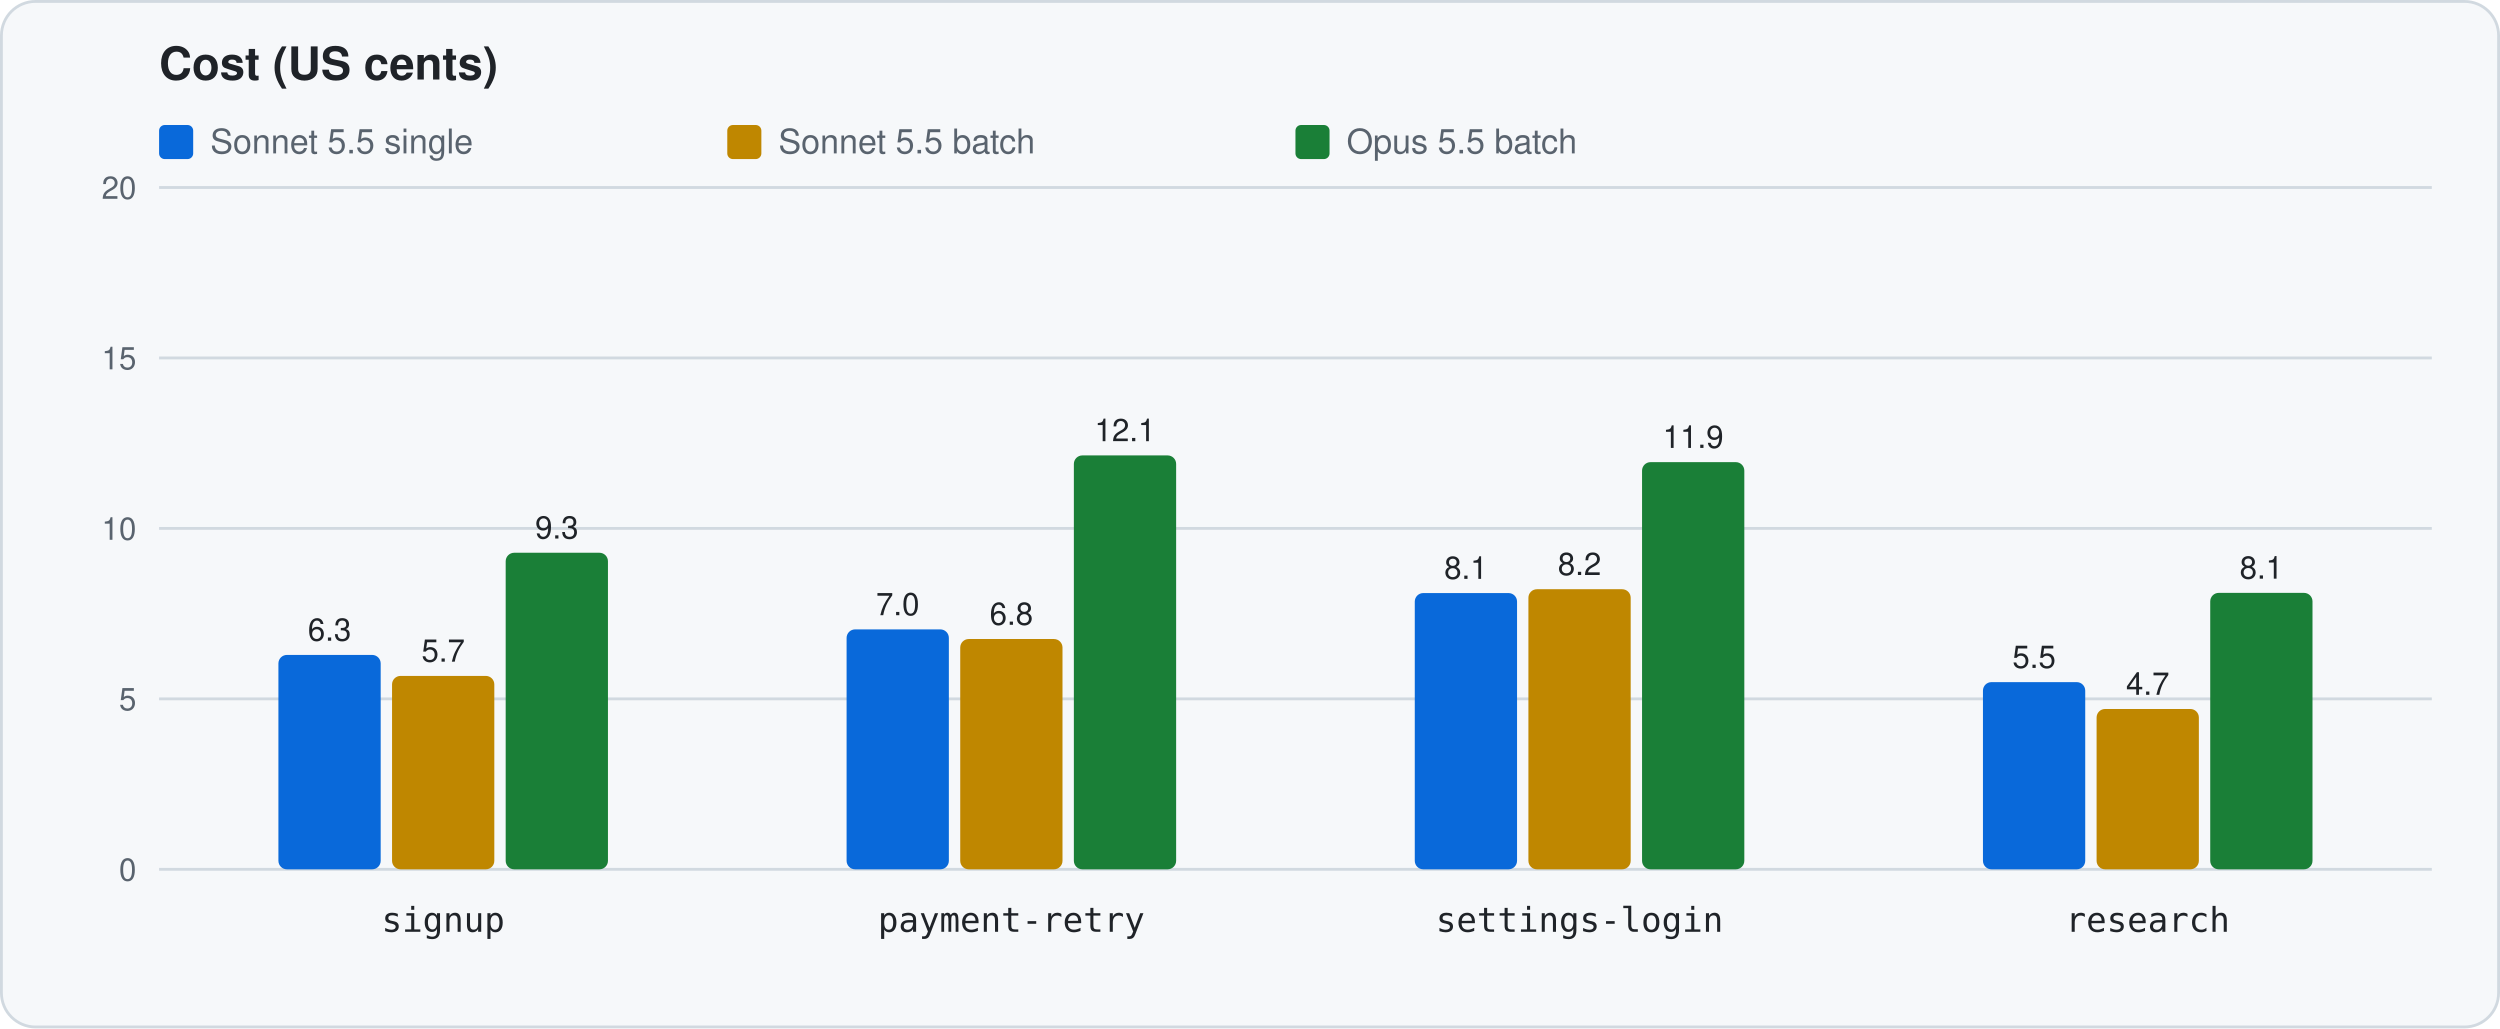
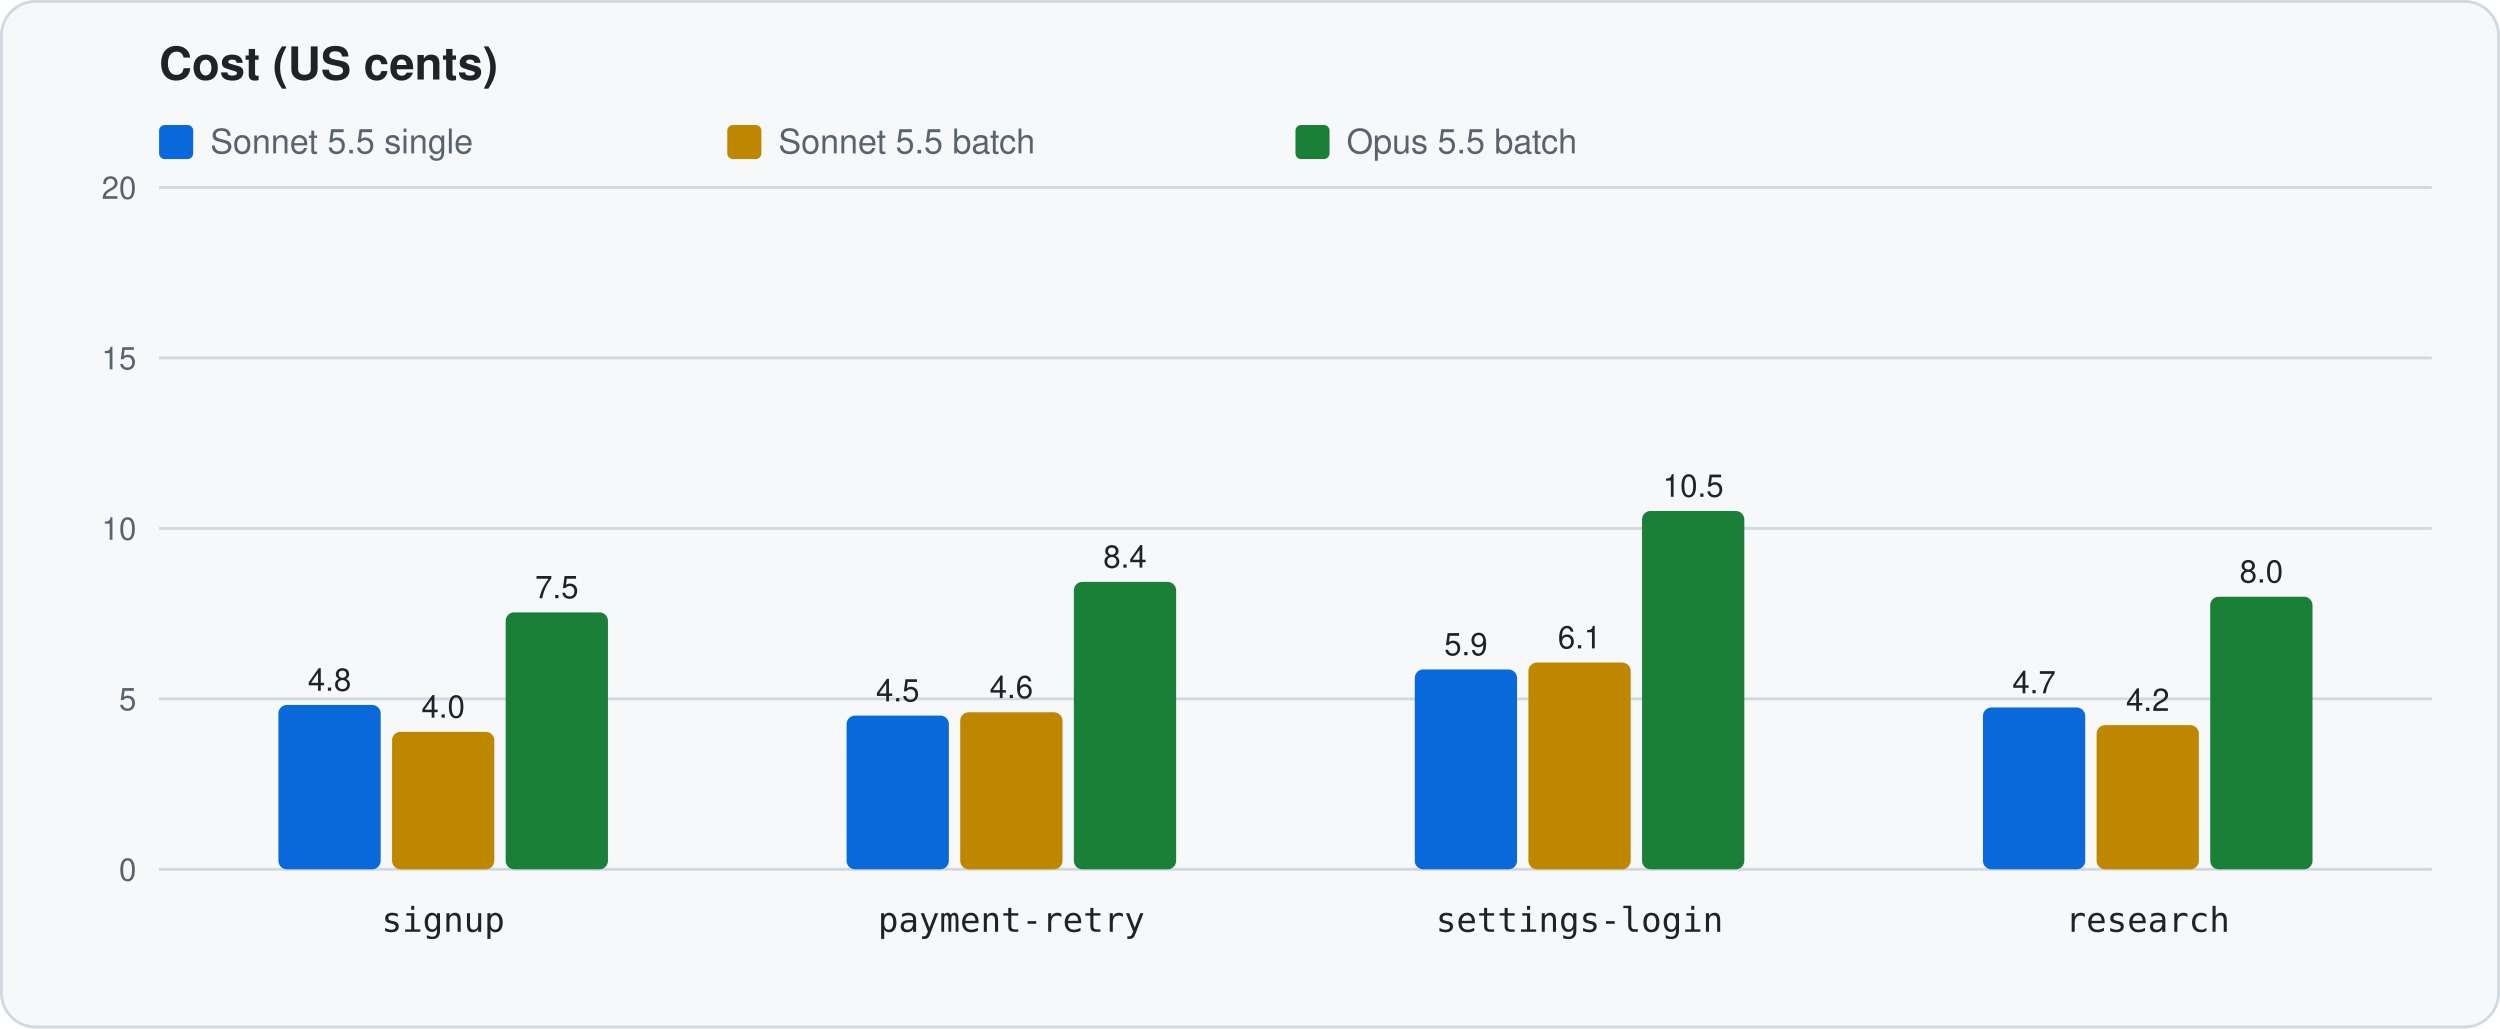
<svg xmlns="http://www.w3.org/2000/svg" width="880" height="362" viewBox="0 0 880 362" role="img" aria-labelledby="title desc">
  <style>
    .bg { fill: #f6f8fa; stroke: #d1d9e0; }
    .rule { stroke: #d1d9e0; }
    .text { fill: #1f2328; }
    .muted { fill: #59636e; }
    .s0 { fill: #0969da; }
    .s1 { fill: #bf8700; }
    .s2 { fill: #1a7f37; }
    .s3 { fill: #8250df; }
    .s4 { fill: #cf222e; }
    .s5 { fill: #1b7c83; }
    .s6 { fill: #bc4c00; }
    .sans { font-family: ui-sans-serif, -apple-system, "Segoe UI", Helvetica, Arial, sans-serif; }
    .mono { font-family: ui-monospace, SFMono-Regular, Menlo, Consolas, monospace; }
    @media (prefers-color-scheme: dark) {
      .bg { fill: #0d1117; stroke: #3d444d; }
      .rule { stroke: #3d444d; }
      .text { fill: #f0f6fc; }
      .muted { fill: #9198a1; }
      .s0 { fill: #4493f8; }
      .s1 { fill: #d29922; }
      .s2 { fill: #3fb950; }
      .s3 { fill: #ab7df8; }
      .s4 { fill: #f85149; }
      .s5 { fill: #39c5cf; }
      .s6 { fill: #f0883e; }
    }
  </style>
  <rect class="bg" x="0.5" y="0.5" width="879" height="361" rx="12" />
  <text class="text sans" x="56" y="28" font-size="16" font-weight="600">Cost (US cents)</text>
  <rect class="s0" x="56" y="44" width="12" height="12" rx="2" />
  <text class="muted sans" x="74" y="54" font-size="12">Sonnet 5.5 single</text>
  <rect class="s1" x="256" y="44" width="12" height="12" rx="2" />
  <text class="muted sans" x="274" y="54" font-size="12">Sonnet 5.5 batch</text>
  <rect class="s2" x="456" y="44" width="12" height="12" rx="2" />
  <text class="muted sans" x="474" y="54" font-size="12">Opus 5.5 batch</text>
  <line class="rule" x1="56" x2="856" y1="306" y2="306" />
  <text class="muted sans" x="48" y="310" font-size="11" text-anchor="end">0</text>
  <line class="rule" x1="56" x2="856" y1="246" y2="246" />
  <text class="muted sans" x="48" y="250" font-size="11" text-anchor="end">5</text>
  <line class="rule" x1="56" x2="856" y1="186" y2="186" />
  <text class="muted sans" x="48" y="190" font-size="11" text-anchor="end">10</text>
  <line class="rule" x1="56" x2="856" y1="126" y2="126" />
  <text class="muted sans" x="48" y="130" font-size="11" text-anchor="end">15</text>
  <line class="rule" x1="56" x2="856" y1="66" y2="66" />
  <text class="muted sans" x="48" y="70" font-size="11" text-anchor="end">20</text>
-   <rect class="s0" x="98" y="230.533" width="36" height="75.467" rx="3" />
-   <text class="text sans" x="116" y="225.533" font-size="11" text-anchor="middle">6.3</text>
-   <rect class="s1" x="138" y="237.918" width="36" height="68.082" rx="3" />
-   <text class="text sans" x="156" y="232.918" font-size="11" text-anchor="middle">5.7</text>
-   <rect class="s2" x="178" y="194.568" width="36" height="111.432" rx="3" />
-   <text class="text sans" x="196" y="189.568" font-size="11" text-anchor="middle">9.3</text>
+   <rect class="s0" x="98" y="248.146" width="36" height="57.854" rx="3" />
+   <text class="text sans" x="116" y="243.146" font-size="11" text-anchor="middle">4.8</text>
+   <rect class="s1" x="138" y="257.609" width="36" height="48.391" rx="3" />
+   <text class="text sans" x="156" y="252.609" font-size="11" text-anchor="middle">4.0</text>
+   <rect class="s2" x="178" y="215.554" width="36" height="90.446" rx="3" />
+   <text class="text sans" x="196" y="210.554" font-size="11" text-anchor="middle">7.5</text>
  <text class="text mono" x="156" y="328" font-size="12" text-anchor="middle">signup</text>
-   <rect class="s0" x="298" y="221.544" width="36" height="84.456" rx="3" />
-   <text class="text sans" x="316" y="216.544" font-size="11" text-anchor="middle">7.0</text>
-   <rect class="s1" x="338" y="224.937" width="36" height="81.063" rx="3" />
-   <text class="text sans" x="356" y="219.937" font-size="11" text-anchor="middle">6.8</text>
-   <rect class="s2" x="378" y="160.304" width="36" height="145.696" rx="3" />
-   <text class="text sans" x="396" y="155.304" font-size="11" text-anchor="middle">12.1</text>
+   <rect class="s0" x="298" y="251.892" width="36" height="54.108" rx="3" />
+   <text class="text sans" x="316" y="246.892" font-size="11" text-anchor="middle">4.5</text>
+   <rect class="s1" x="338" y="250.727" width="36" height="55.273" rx="3" />
+   <text class="text sans" x="356" y="245.727" font-size="11" text-anchor="middle">4.6</text>
+   <rect class="s2" x="378" y="204.824" width="36" height="101.176" rx="3" />
+   <text class="text sans" x="396" y="199.824" font-size="11" text-anchor="middle">8.4</text>
  <text class="text mono" x="356" y="328" font-size="12" text-anchor="middle">payment-retry</text>
-   <rect class="s0" x="498" y="208.755" width="36" height="97.245" rx="3" />
-   <text class="text sans" x="516" y="203.755" font-size="11" text-anchor="middle">8.1</text>
-   <rect class="s1" x="538" y="207.409" width="36" height="98.591" rx="3" />
-   <text class="text sans" x="556" y="202.409" font-size="11" text-anchor="middle">8.2</text>
-   <rect class="s2" x="578" y="162.672" width="36" height="143.328" rx="3" />
-   <text class="text sans" x="596" y="157.672" font-size="11" text-anchor="middle">11.9</text>
+   <rect class="s0" x="498" y="235.643" width="36" height="70.357" rx="3" />
+   <text class="text sans" x="516" y="230.643" font-size="11" text-anchor="middle">5.9</text>
+   <rect class="s1" x="538" y="233.224" width="36" height="72.776" rx="3" />
+   <text class="text sans" x="556" y="228.224" font-size="11" text-anchor="middle">6.1</text>
+   <rect class="s2" x="578" y="179.862" width="36" height="126.138" rx="3" />
+   <text class="text sans" x="596" y="174.862" font-size="11" text-anchor="middle">10.5</text>
  <text class="text mono" x="556" y="328" font-size="12" text-anchor="middle">settings-login</text>
-   <rect class="s0" x="698" y="240.106" width="36" height="65.894" rx="3" />
-   <text class="text sans" x="716" y="235.106" font-size="11" text-anchor="middle">5.5</text>
-   <rect class="s1" x="738" y="249.563" width="36" height="56.437" rx="3" />
-   <text class="text sans" x="756" y="244.563" font-size="11" text-anchor="middle">4.7</text>
-   <rect class="s2" x="778" y="208.69" width="36" height="97.31" rx="3" />
-   <text class="text sans" x="796" y="203.69" font-size="11" text-anchor="middle">8.1</text>
+   <rect class="s0" x="698" y="249.039" width="36" height="56.961" rx="3" />
+   <text class="text sans" x="716" y="244.039" font-size="11" text-anchor="middle">4.7</text>
+   <rect class="s1" x="738" y="255.248" width="36" height="50.752" rx="3" />
+   <text class="text sans" x="756" y="250.248" font-size="11" text-anchor="middle">4.2</text>
+   <rect class="s2" x="778" y="210.041" width="36" height="95.959" rx="3" />
+   <text class="text sans" x="796" y="205.041" font-size="11" text-anchor="middle">8.0</text>
  <text class="text mono" x="756" y="328" font-size="12" text-anchor="middle">research</text>
</svg>
